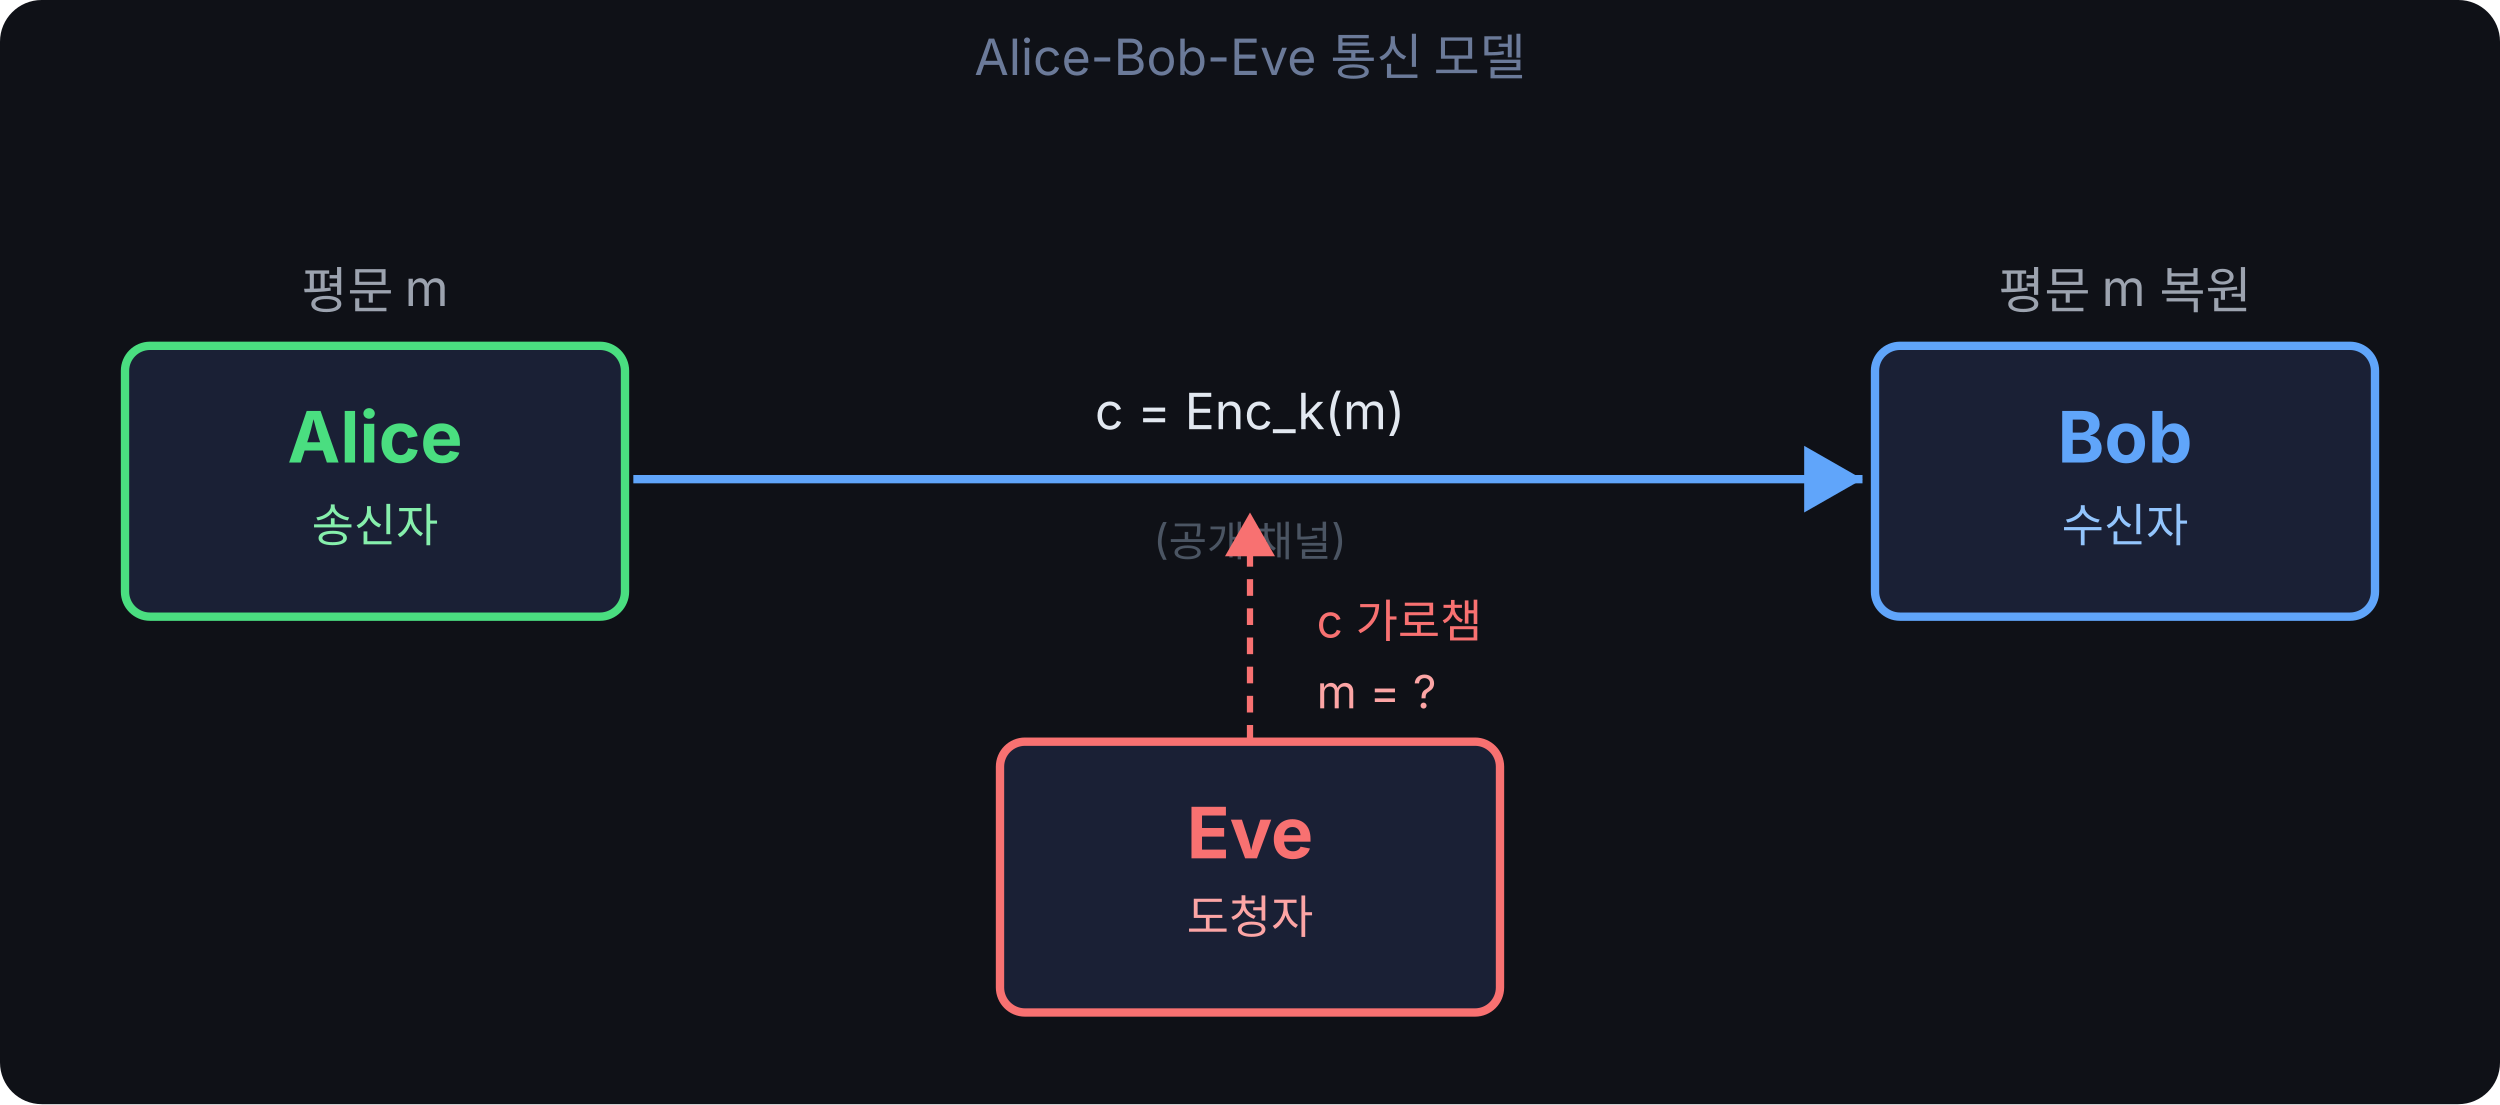
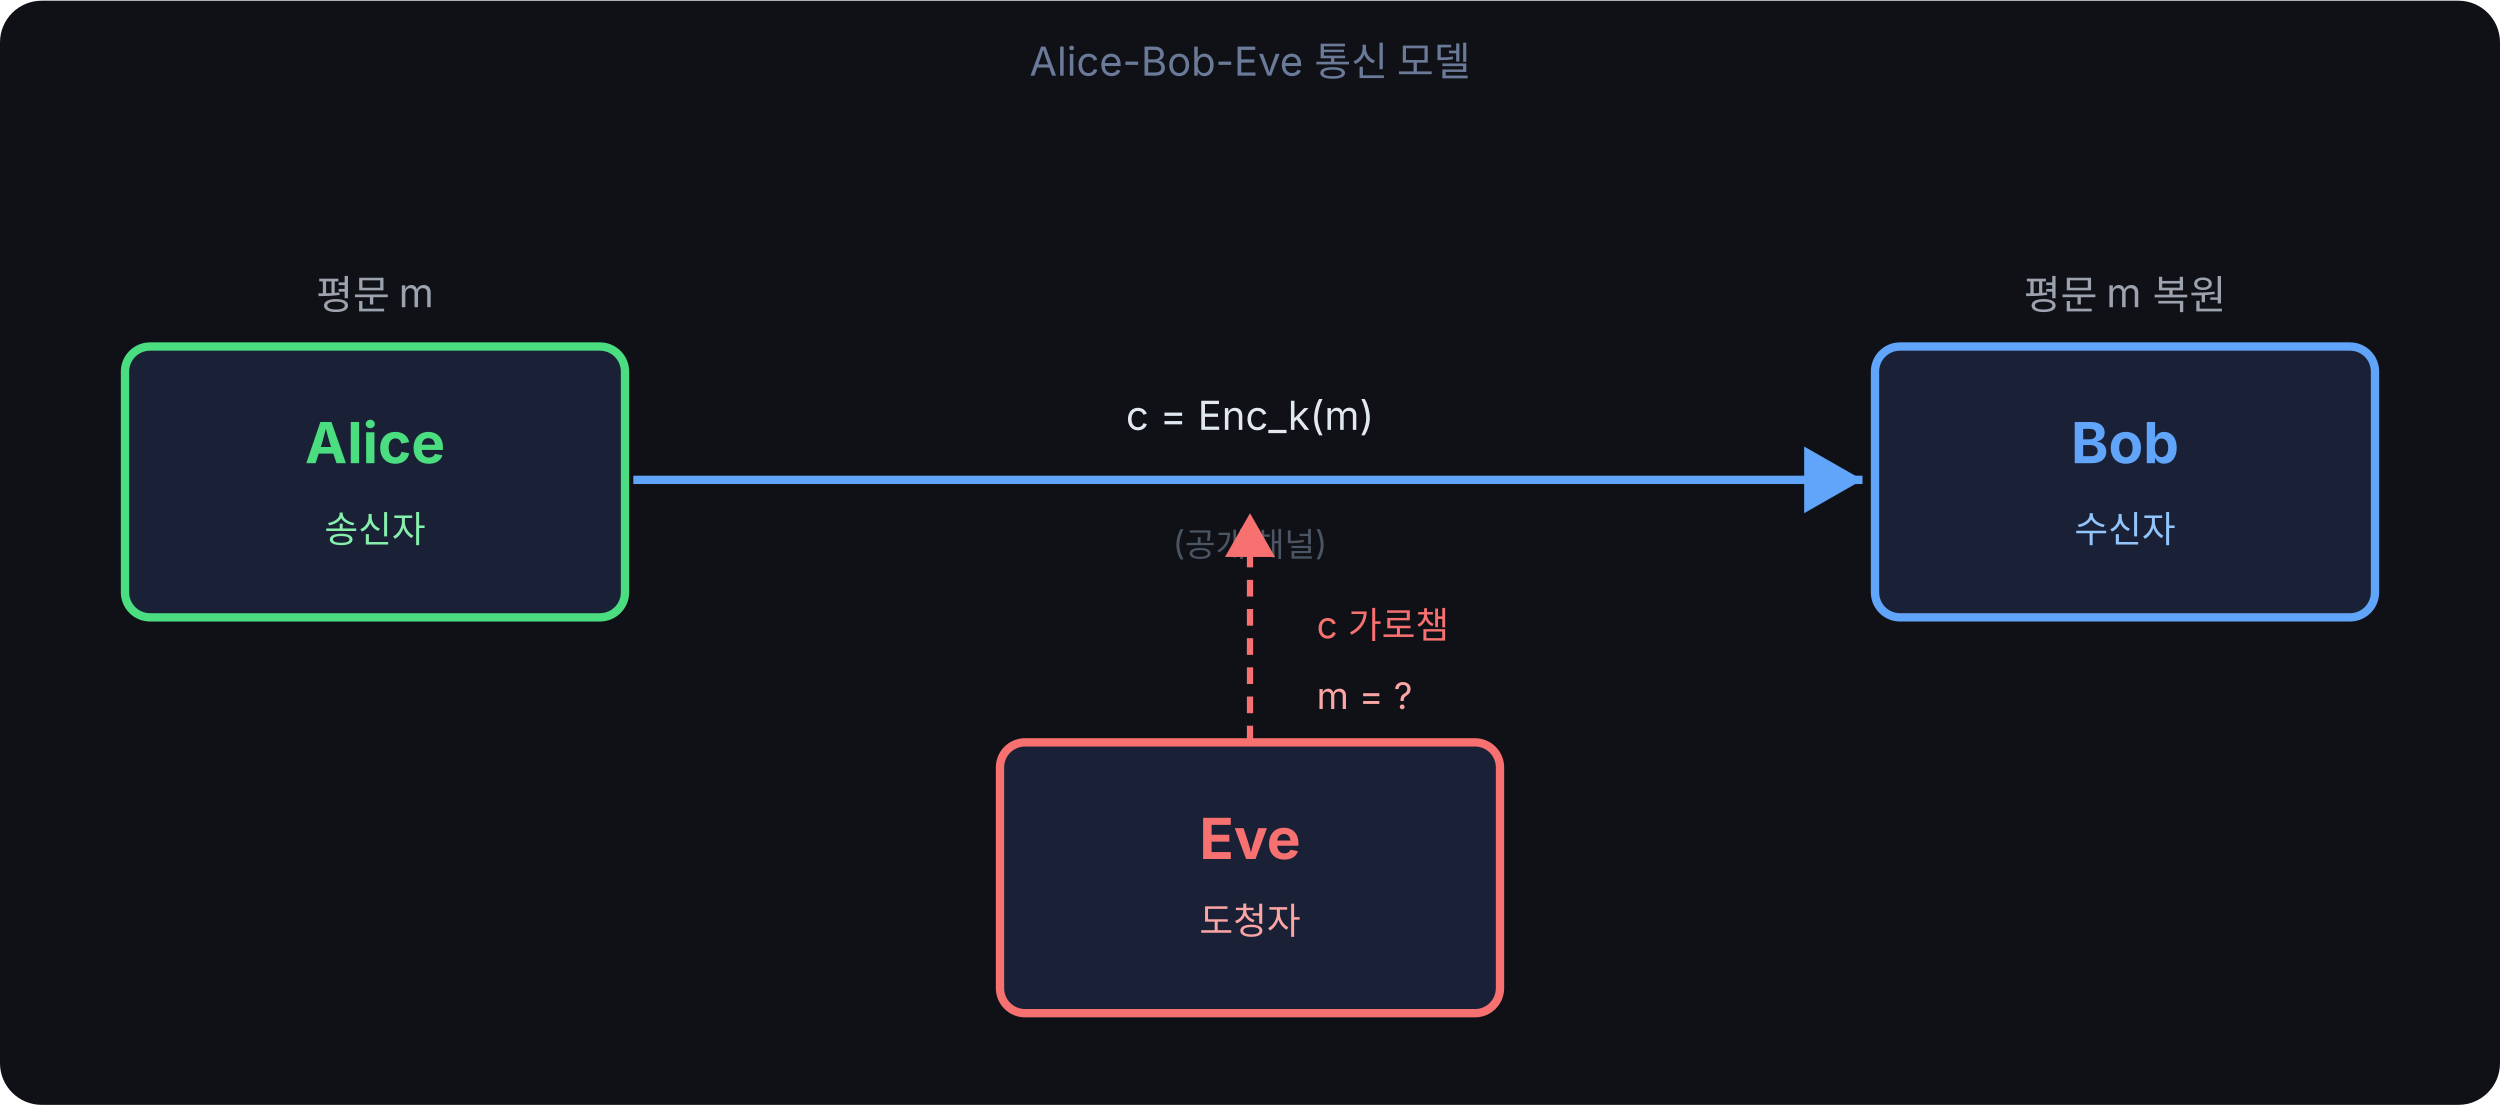
- <svg xmlns="http://www.w3.org/2000/svg" viewBox="0 0 600 265" width="600" height="265">
+ <svg xmlns="http://www.w3.org/2000/svg" viewBox="0 0 600 265" width="900" height="398">
  <rect width="600" height="265" fill="#0f1117" rx="10" />
-   <text x="300" y="18" text-anchor="middle" font-family="system-ui,-apple-system,sans-serif" font-size="12" fill="#6b7a99">Alice-Bob-Eve 통신 모델</text>
+   <text x="300" y="18" text-anchor="middle" font-family="system-ui,-apple-system,sans-serif" font-size="9.6" fill="#6b7a99">Alice-Bob-Eve 통신 모델</text>
  <defs>
    <marker id="arr" markerWidth="8" markerHeight="8" refX="7" refY="4" orient="auto">
      <polygon points="0,0 7,4 0,8" fill="#60a5fa" />
    </marker>
    <marker id="arr-e" markerWidth="8" markerHeight="8" refX="7" refY="4" orient="auto">
      <polygon points="0,0 7,4 0,8" fill="#f87171" />
    </marker>
  </defs>
-   <text x="90" y="74" text-anchor="middle" font-family="system-ui,-apple-system,sans-serif" font-size="12" fill="#9ca3af">평문 m</text>
+   <text x="90" y="74" text-anchor="middle" font-family="system-ui,-apple-system,sans-serif" font-size="9.6" fill="#9ca3af">평문 m</text>
  <rect x="30" y="83" width="120" height="65" rx="6" fill="#1a2035" stroke="#4ade80" stroke-width="2" />
-   <text x="90" y="111" text-anchor="middle" font-family="system-ui,-apple-system,sans-serif" font-size="17" font-weight="700" fill="#4ade80">Alice</text>
-   <text x="90" y="130" text-anchor="middle" font-family="system-ui,-apple-system,sans-serif" font-size="11" fill="#86efac">송신자</text>
-   <text x="510" y="74" text-anchor="middle" font-family="system-ui,-apple-system,sans-serif" font-size="12" fill="#9ca3af">평문 m 복원</text>
+   <text x="90" y="111" text-anchor="middle" font-family="system-ui,-apple-system,sans-serif" font-size="13.6" font-weight="700" fill="#4ade80">Alice</text>
+   <text x="90" y="130" text-anchor="middle" font-family="system-ui,-apple-system,sans-serif" font-size="8.8" fill="#86efac">송신자</text>
+   <text x="510" y="74" text-anchor="middle" font-family="system-ui,-apple-system,sans-serif" font-size="9.6" fill="#9ca3af">평문 m 복원</text>
  <rect x="450" y="83" width="120" height="65" rx="6" fill="#1a2035" stroke="#60a5fa" stroke-width="2" />
-   <text x="510" y="111" text-anchor="middle" font-family="system-ui,-apple-system,sans-serif" font-size="17" font-weight="700" fill="#60a5fa">Bob</text>
-   <text x="510" y="130" text-anchor="middle" font-family="system-ui,-apple-system,sans-serif" font-size="11" fill="#93c5fd">수신자</text>
+   <text x="510" y="111" text-anchor="middle" font-family="system-ui,-apple-system,sans-serif" font-size="13.6" font-weight="700" fill="#60a5fa">Bob</text>
+   <text x="510" y="130" text-anchor="middle" font-family="system-ui,-apple-system,sans-serif" font-size="8.8" fill="#93c5fd">수신자</text>
  <line x1="152" y1="115" x2="447" y2="115" stroke="#60a5fa" stroke-width="2" marker-end="url(#arr)" />
-   <text x="300" y="103" text-anchor="middle" font-family="system-ui,-apple-system,sans-serif" font-size="12" fill="#e2e8f0">c = Enc_k(m)</text>
-   <text x="300" y="133" text-anchor="middle" font-family="system-ui,-apple-system,sans-serif" font-size="10" fill="#4b5563">(공개 채널)</text>
+   <text x="300" y="103" text-anchor="middle" font-family="system-ui,-apple-system,sans-serif" font-size="9.6" fill="#e2e8f0">c = Enc_k(m)</text>
+   <text x="300" y="133" text-anchor="middle" font-family="system-ui,-apple-system,sans-serif" font-size="8" fill="#4b5563">(공개 채널)</text>
  <rect x="240" y="178" width="120" height="65" rx="6" fill="#1a2035" stroke="#f87171" stroke-width="2" />
-   <text x="300" y="206" text-anchor="middle" font-family="system-ui,-apple-system,sans-serif" font-size="17" font-weight="700" fill="#f87171">Eve</text>
-   <text x="300" y="224" text-anchor="middle" font-family="system-ui,-apple-system,sans-serif" font-size="11" fill="#fca5a5">도청자</text>
+   <text x="300" y="206" text-anchor="middle" font-family="system-ui,-apple-system,sans-serif" font-size="13.6" font-weight="700" fill="#f87171">Eve</text>
+   <text x="300" y="224" text-anchor="middle" font-family="system-ui,-apple-system,sans-serif" font-size="8.8" fill="#fca5a5">도청자</text>
  <line x1="300" y1="178" x2="300" y2="123" stroke="#f87171" stroke-width="1.5" stroke-dasharray="4,3" marker-end="url(#arr-e)" />
-   <text x="316" y="153" font-family="system-ui,-apple-system,sans-serif" font-size="11" fill="#f87171">c 가로챔</text>
-   <text x="316" y="170" font-family="system-ui,-apple-system,sans-serif" font-size="11" fill="#fca5a5">m = ?</text>
+   <text x="316" y="153" font-family="system-ui,-apple-system,sans-serif" font-size="8.8" fill="#f87171">c 가로챔</text>
+   <text x="316" y="170" font-family="system-ui,-apple-system,sans-serif" font-size="8.8" fill="#fca5a5">m = ?</text>
</svg>
